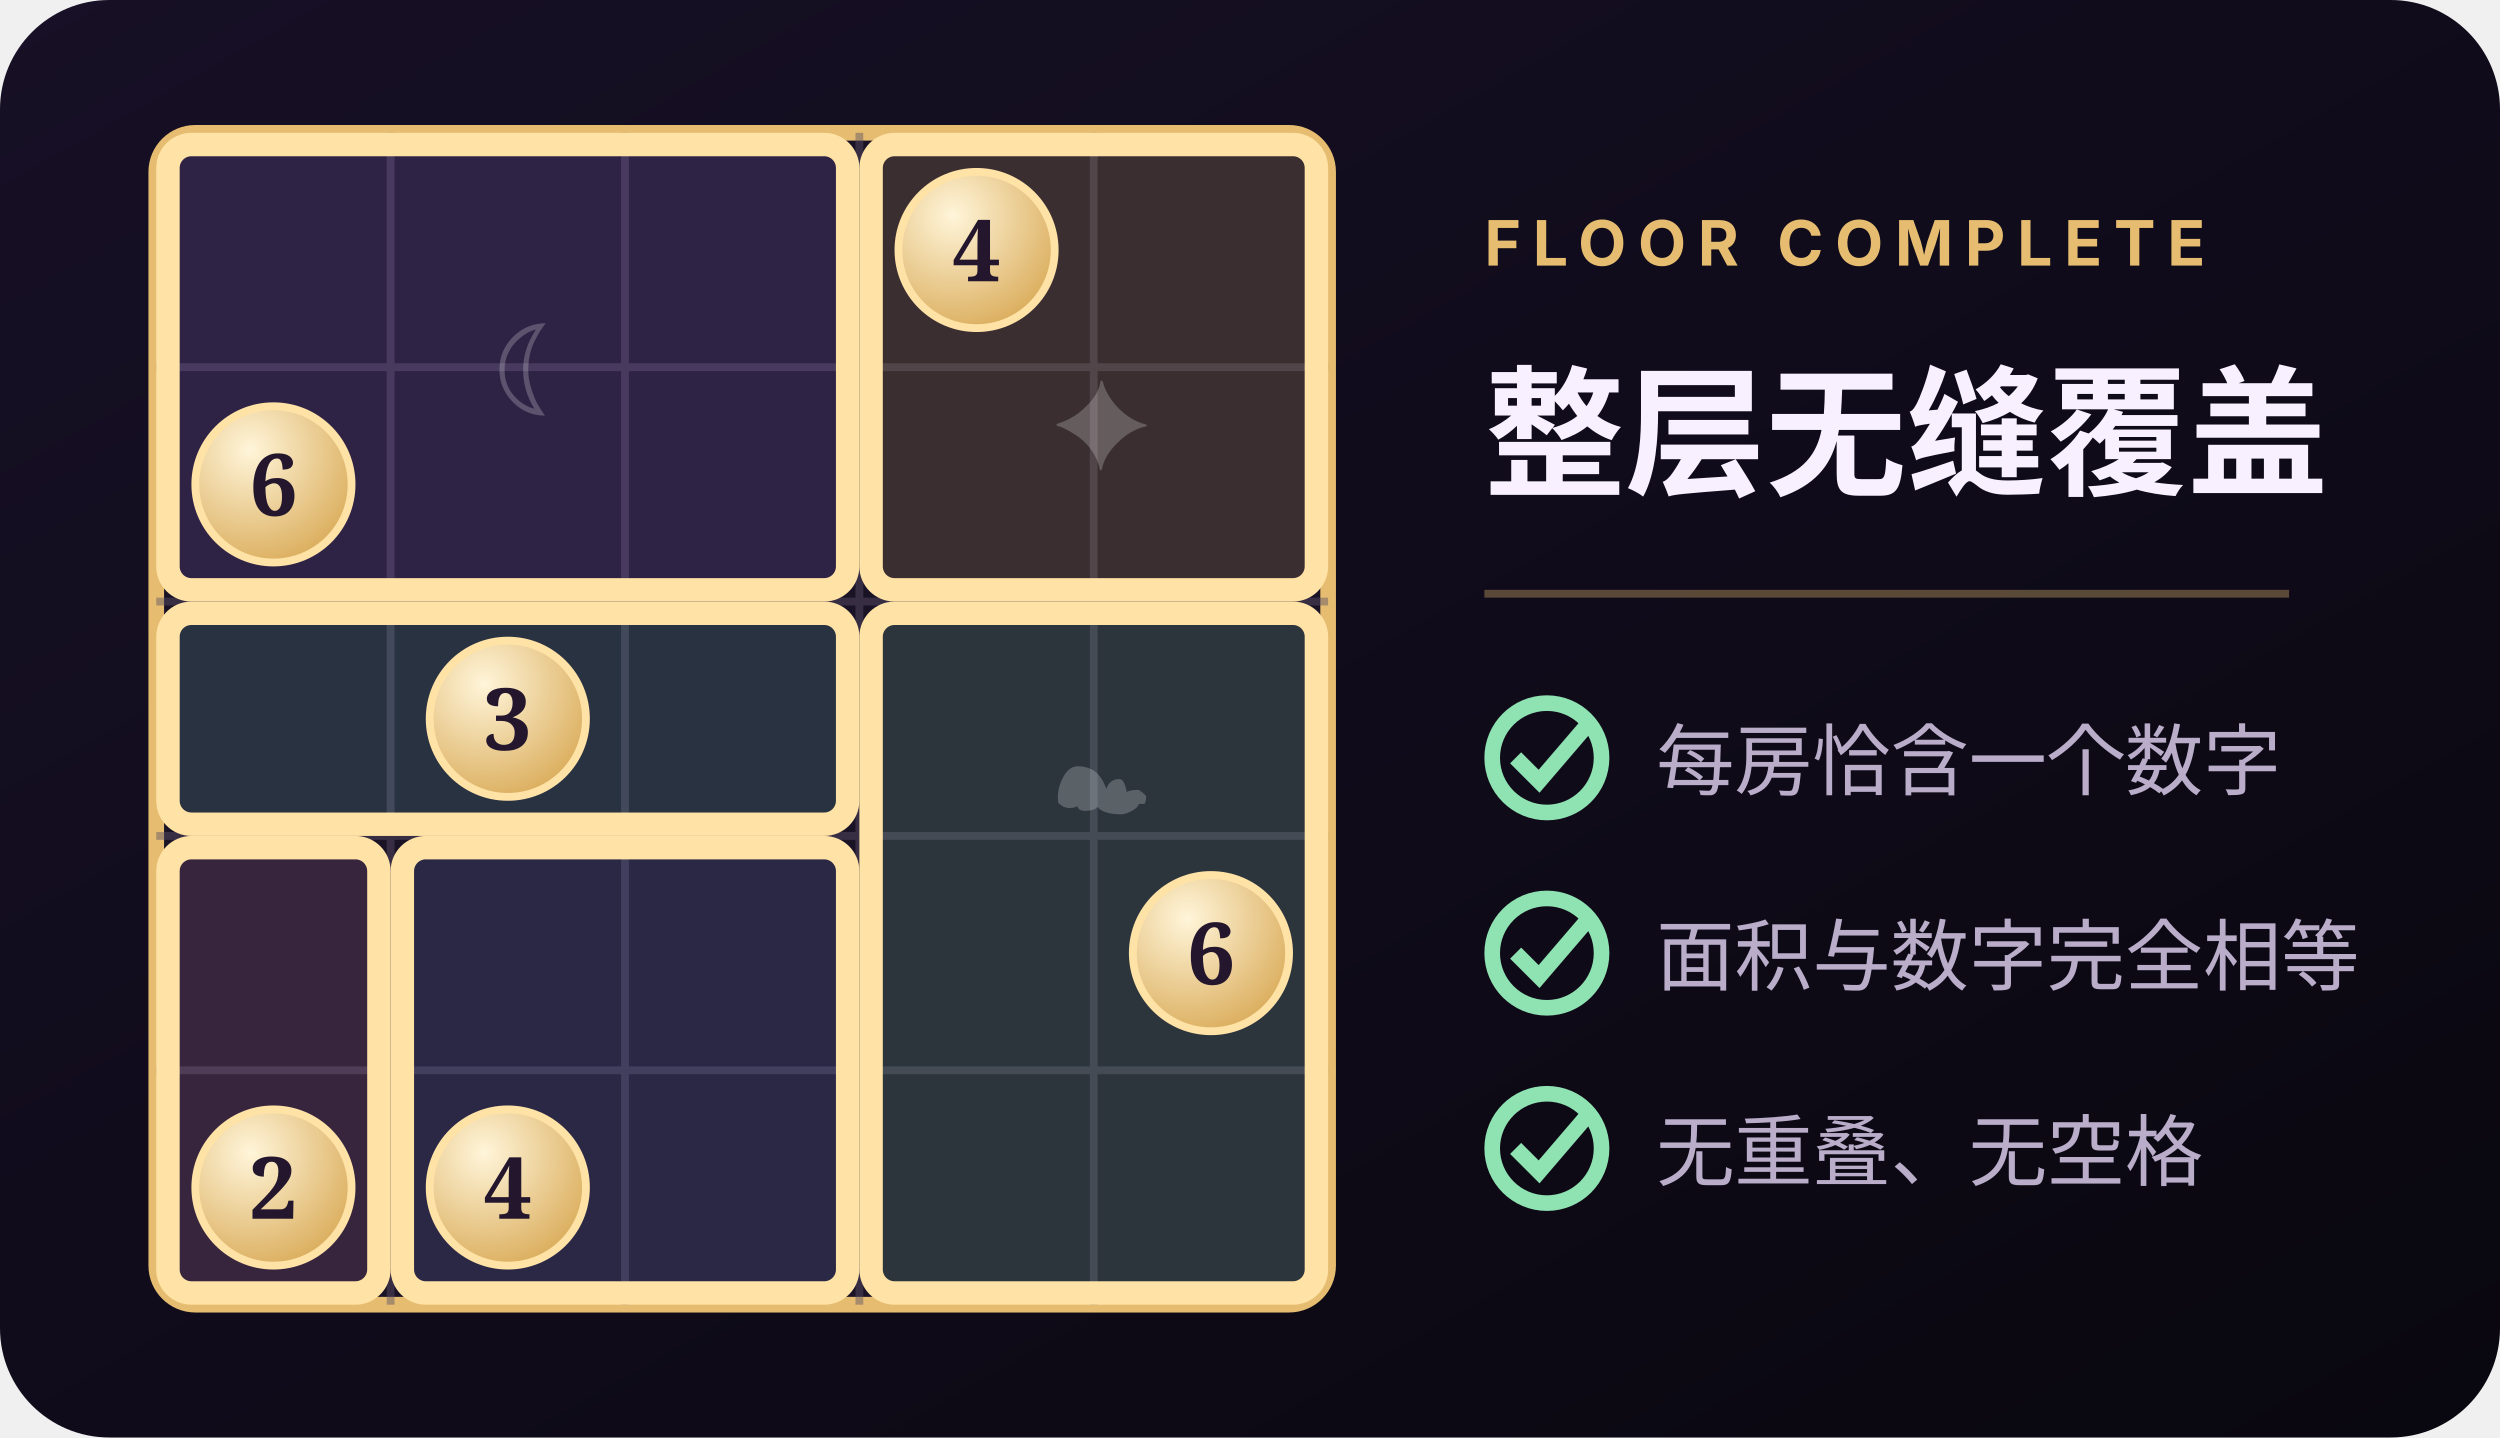
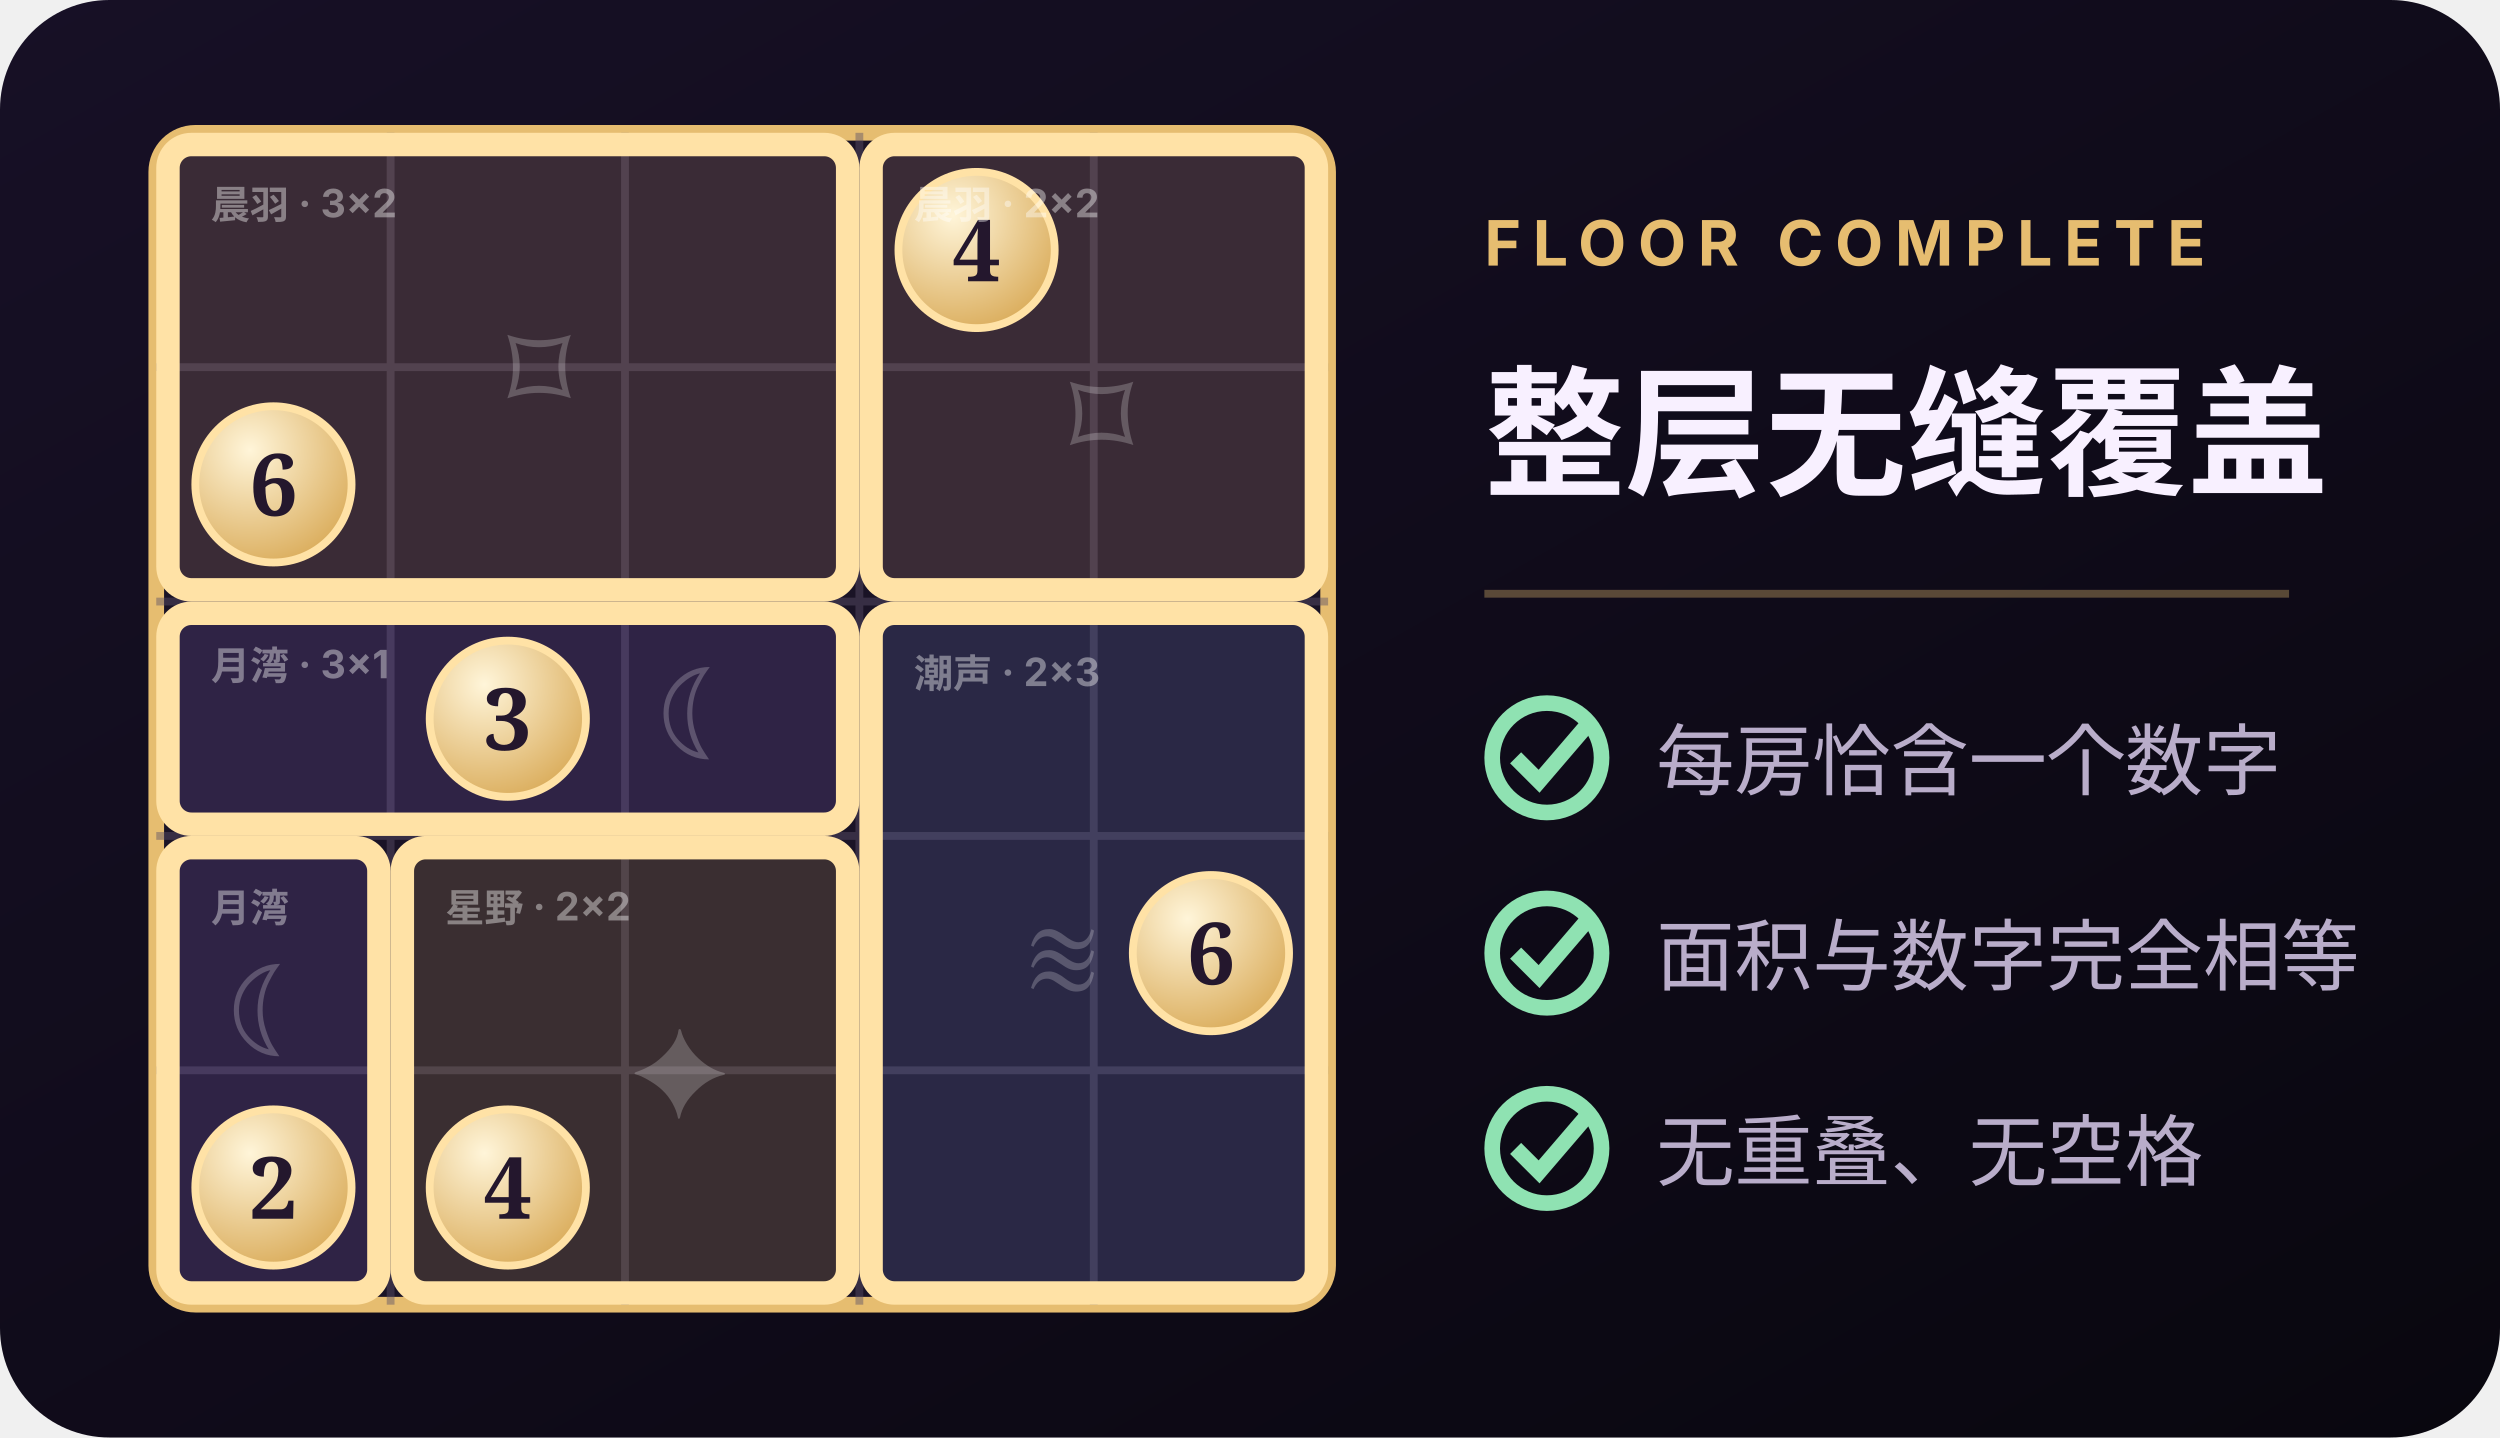
- <svg xmlns="http://www.w3.org/2000/svg" viewBox="0 0 320 184" preserveAspectRatio="xMidYMid meet" role="img" aria-labelledby="title description">
+ <svg xmlns="http://www.w3.org/2000/svg" viewBox="0 0 320 184" preserveAspectRatio="xMidYMid meet" role="img" aria-labelledby="title description" data-level-id="lullaby-lobby" data-tutorial-scene="goal" data-state="solved" data-board-size="5x5" data-solution="0,0,3,2;0,2,3,1;0,3,1,2;1,3,2,2;3,0,2,2;3,2,2,3" data-scenes="0,0,3,2=晨羽,⌑,#e6a989;0,2,3,1=月湾,☾,#9d7be7;0,3,1,2=月湾,☾,#9d7be7;1,3,2,2=星野,✦,#e6bd70;3,0,2,2=晨羽,⌑,#e6a989;3,2,2,3=潮声,≋,#7d9ae8">
  <defs>
    <linearGradient id="bg" x1="0" y1="0" x2="1" y2="1">
      <stop stop-color="#171026" />
      <stop offset="1" stop-color="#09070f" />
    </linearGradient>
    <radialGradient id="clue" cx="35%" cy="28%" r="80%">
      <stop stop-color="#fff5d9" />
      <stop offset="1" stop-color="#d9aa57" />
    </radialGradient>
  </defs>
  <rect width="320" height="184" rx="14" fill="url(#bg)" />
  <g transform="translate(20 17)">
    <rect width="150" height="150" rx="5" fill="#1a1326" stroke="#e6bd70" stroke-width="2" />
    <g stroke="#5b5069" stroke-opacity=".45">
      <path d="M30 0V150M60 0V150M90 0V150M120 0V150M0 30H150M0 60H150M0 90H150M0 120H150" />
    </g>
    <g stroke="#ffe2a6" stroke-width="3" fill-opacity=".16">
-       <rect x="1.5" y="1.5" width="87" height="57" rx="3" fill="#9d7be7" />
-       <rect x="1.5" y="61.5" width="87" height="27" rx="3" fill="#7bd8cf" />
-       <rect x="1.5" y="91.5" width="27" height="57" rx="3" fill="#cf84b6" />
-       <rect x="31.5" y="91.5" width="57" height="57" rx="3" fill="#7d9ae8" />
-       <rect x="91.5" y="1.5" width="57" height="57" rx="3" fill="#e6bd70" />
-       <rect x="91.5" y="61.5" width="57" height="87" rx="3" fill="#8fe2b2" />
+       <rect x="1.5" y="1.5" width="87" height="57" rx="3" fill="#e6a989" />
+       <rect x="1.5" y="61.5" width="87" height="27" rx="3" fill="#9d7be7" />
+       <rect x="1.5" y="91.5" width="27" height="57" rx="3" fill="#9d7be7" />
+       <rect x="31.5" y="91.5" width="57" height="57" rx="3" fill="#e6bd70" />
+       <rect x="91.5" y="1.5" width="57" height="57" rx="3" fill="#e6a989" />
+       <rect x="91.5" y="61.5" width="57" height="87" rx="3" fill="#7d9ae8" />
    </g>
    <g fill="url(#clue)" stroke="#ffe2a6">
      <circle cx="15" cy="45" r="10" />
      <circle cx="45" cy="75" r="10" />
      <circle cx="15" cy="135" r="10" />
      <circle cx="45" cy="135" r="10" />
      <circle cx="105" cy="15" r="10" />
      <circle cx="135" cy="105" r="10" />
    </g>
    <g fill="#24172d" font-family="Georgia,serif" font-size="11" font-weight="700" text-anchor="middle">
      <text x="15" y="49">6</text>
      <text x="45" y="79">3</text>
      <text x="15" y="139">2</text>
      <text x="45" y="139">4</text>
      <text x="105" y="19">4</text>
      <text x="135" y="109">6</text>
    </g>
    <g fill="#fff" fill-opacity=".22" font-size="16" text-anchor="middle">
-       <text x="49" y="36">☾</text>
-       <text x="121" y="43">✦</text>
-       <text x="121" y="92">☁</text>
+       <text x="49" y="36">⌑</text>
+       <text x="70" y="80">☾</text>
+       <text x="15" y="118">☾</text>
+       <text x="67" y="126">✦</text>
+       <text x="121" y="42">⌑</text>
+       <text x="116" y="110">≋</text>
+     </g>
+     <g fill="#fff" fill-opacity=".4" font-family="-apple-system,BlinkMacSystemFont,'PingFang SC',sans-serif" font-size="5" font-weight="700">
+       <text x="7" y="11">晨羽 · 3×2</text>
+       <text x="7" y="70">月湾 · 3×1</text>
+       <text x="7" y="101">月湾</text>
+       <text x="37" y="101">星野 · 2×2</text>
+       <text x="97" y="11">晨羽 · 2×2</text>
+       <text x="97" y="71">潮声 · 2×3</text>
    </g>
  </g>
  <g transform="translate(190 34)" font-family="-apple-system,BlinkMacSystemFont,'PingFang SC',sans-serif">
    <text fill="#e6bd70" font-size="8" font-weight="700" letter-spacing="1.5">FLOOR COMPLETE</text>
    <text y="28" fill="#f8f0ff" font-size="18" font-weight="700">整层无缝覆盖</text>
    <path d="M0 42H103" stroke="#e6bd70" stroke-opacity=".35" />
    <g transform="translate(0 55)" fill="none" stroke="#8fe2b2" stroke-width="2">
      <circle cx="8" cy="8" r="7" />
      <path d="M4 8l3 3 6-7" />
    </g>
    <text x="22" y="67" fill="#b9adca" font-size="10">每房恰含一个数字</text>
    <g transform="translate(0 80)" fill="none" stroke="#8fe2b2" stroke-width="2">
      <circle cx="8" cy="8" r="7" />
      <path d="M4 8l3 3 6-7" />
    </g>
    <text x="22" y="92" fill="#b9adca" font-size="10">面积与数字完全相等</text>
    <g transform="translate(0 105)" fill="none" stroke="#8fe2b2" stroke-width="2">
      <circle cx="8" cy="8" r="7" />
      <path d="M4 8l3 3 6-7" />
    </g>
    <text x="22" y="117" fill="#b9adca" font-size="10">无重叠、无空格</text>
  </g>
</svg>
